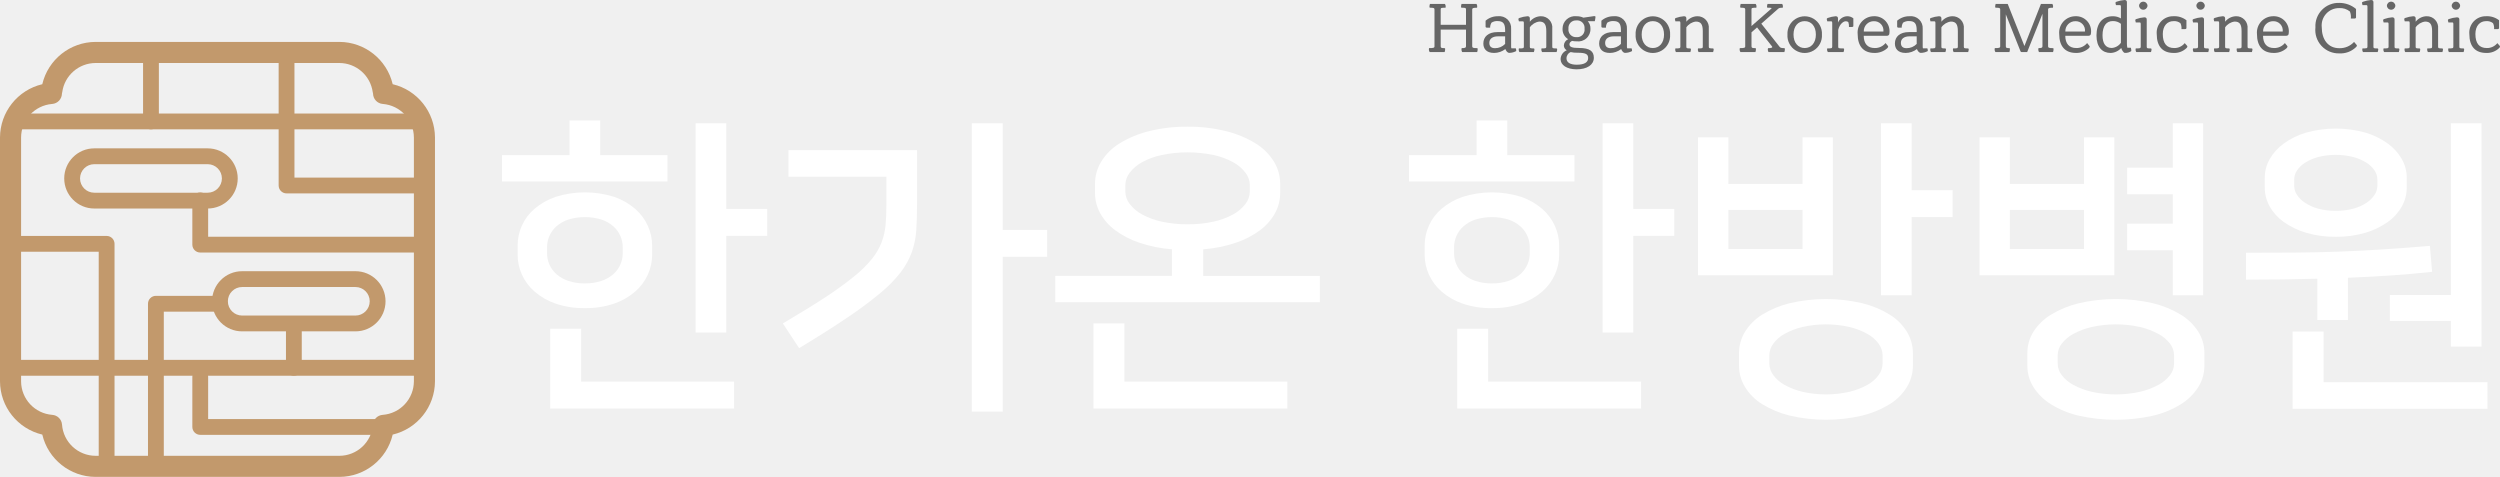
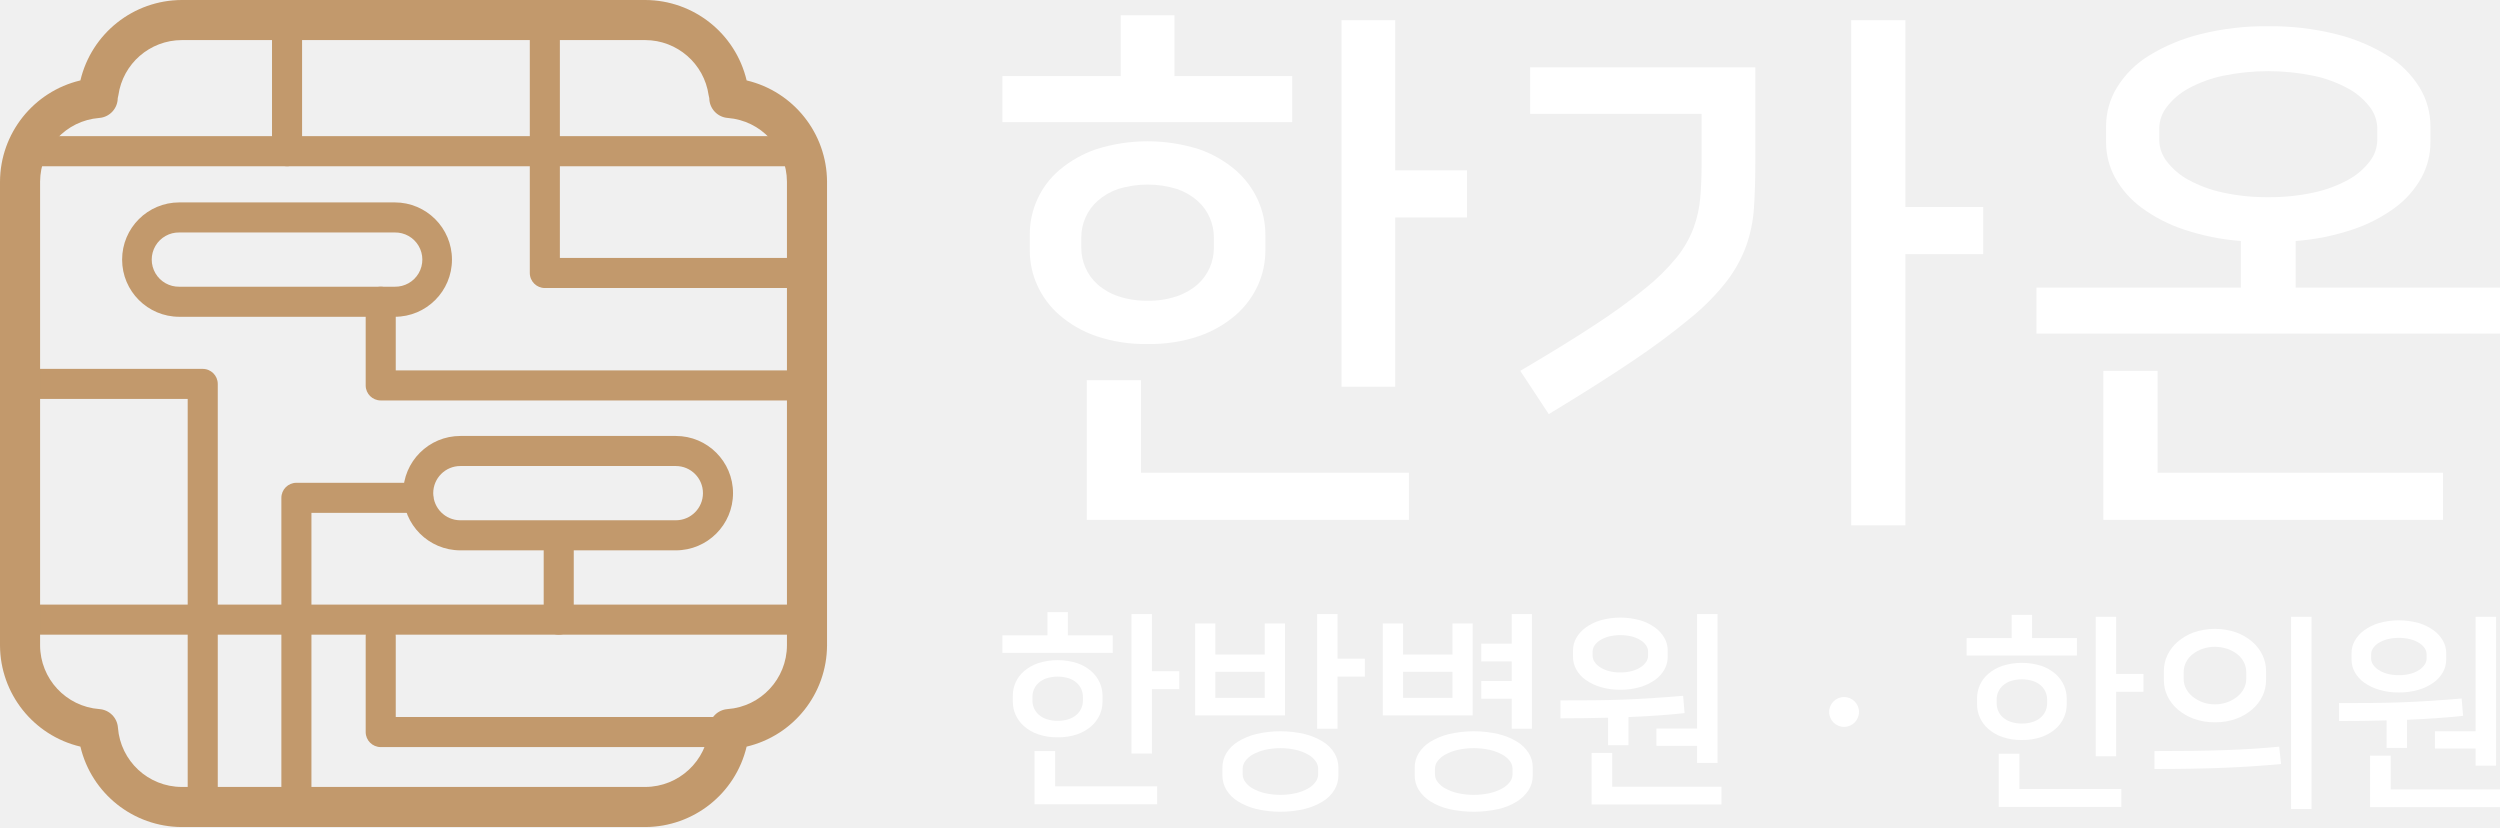
- <svg xmlns="http://www.w3.org/2000/svg" viewBox="0 0 259.156 49.436">
+ <svg xmlns="http://www.w3.org/2000/svg" viewBox="0 0 341.717 113.044">
  <defs>
-     <style>.cls-1{fill:#fff;}.cls-2{fill:#666;}.cls-3{fill:#c2996c;}</style>
+     <style>.cls-1{fill:#fff;}.cls-2{fill:#c2996c;}</style>
  </defs>
  <g id="Layer_2" data-name="Layer 2">
    <g id="레이어_1" data-name="레이어 1">
-       <path class="cls-1" d="M69.19,18.808H52.039V16.084h7.003V12.485h3.178v3.599h6.971ZM60.63,31.939a8.939,8.939,0,0,1-3.048-.471,6.6,6.6,0,0,1-2.172-1.248,5.136,5.136,0,0,1-1.313-1.767,4.958,4.958,0,0,1-.437-2.027v-.973a4.984,4.984,0,0,1,1.751-3.81,6.805,6.805,0,0,1,2.172-1.232,10.103,10.103,0,0,1,6.096,0,6.626,6.626,0,0,1,2.172,1.248,5.133,5.133,0,0,1,1.313,1.767,4.96,4.96,0,0,1,.438,2.026v.973a4.958,4.958,0,0,1-.438,2.027,5.135,5.135,0,0,1-1.313,1.767,6.61,6.61,0,0,1-2.172,1.248A8.942,8.942,0,0,1,60.63,31.939Zm0-2.562a5.202,5.202,0,0,0,1.719-.26,3.571,3.571,0,0,0,1.232-.697,2.847,2.847,0,0,0,.73-1.005,2.896,2.896,0,0,0,.243-1.151v-.648a2.895,2.895,0,0,0-.243-1.15,2.855,2.855,0,0,0-.73-1.005,3.588,3.588,0,0,0-1.216-.697,5.921,5.921,0,0,0-3.469,0,3.587,3.587,0,0,0-1.216.697,2.854,2.854,0,0,0-.729,1.005,2.895,2.895,0,0,0-.243,1.15v.648a2.896,2.896,0,0,0,.243,1.151,2.846,2.846,0,0,0,.729,1.005,3.56,3.56,0,0,0,1.231.697A5.199,5.199,0,0,0,60.63,29.378Zm-.39,10.181H76.096v2.788H57.032V34.079h3.209Zm19.292-15.109H75.286V34.468H72.108V12.777h3.178v8.884h4.247Z" />
-       <path class="cls-1" d="M81.153,33.527q2.594-1.523,4.394-2.707a35.502,35.502,0,0,0,2.982-2.156,12.473,12.473,0,0,0,1.864-1.832,6.375,6.375,0,0,0,1.006-1.734,6.931,6.931,0,0,0,.405-1.799q.081-.924.081-2.092V18.321H81.737V15.565H95.062v5.674q0,1.493-.081,2.659a8.365,8.365,0,0,1-.453,2.221,7.906,7.906,0,0,1-1.135,2.075,13.59,13.59,0,0,1-2.124,2.172,40.837,40.837,0,0,1-3.421,2.546q-2.059,1.395-5.009,3.177Zm27.398-6.905h-4.604V42.671h-3.209V12.777h3.209V23.833h4.604Z" />
-       <path class="cls-1" d="M123.108,13.134a15.782,15.782,0,0,1,4.021.471,10.734,10.734,0,0,1,3.032,1.264,5.76,5.76,0,0,1,1.897,1.881,4.4,4.4,0,0,1,.648,2.286v.973a4.335,4.335,0,0,1-.535,2.091,5.544,5.544,0,0,1-1.557,1.768,8.996,8.996,0,0,1-2.513,1.297,13.911,13.911,0,0,1-3.372.681v2.756h12.094v2.724H109.393V28.6h12.094V25.844a13.91,13.91,0,0,1-3.372-.681,9.01,9.01,0,0,1-2.513-1.297,5.553,5.553,0,0,1-1.556-1.768,4.334,4.334,0,0,1-.535-2.091v-.973a4.39,4.39,0,0,1,.649-2.286,5.742,5.742,0,0,1,1.896-1.881,10.717,10.717,0,0,1,3.031-1.264A15.793,15.793,0,0,1,123.108,13.134Zm-6.549,26.425h16.892v2.788H113.349V33.527h3.21ZM123.108,23.25a12.063,12.063,0,0,0,2.691-.275,7.482,7.482,0,0,0,2.026-.746,4.048,4.048,0,0,0,1.281-1.086,2.113,2.113,0,0,0,.453-1.265V19.164a2.112,2.112,0,0,0-.453-1.264,4.05,4.05,0,0,0-1.281-1.087,7.516,7.516,0,0,0-2.026-.745,13.284,13.284,0,0,0-5.382,0,7.516,7.516,0,0,0-2.026.745,4.038,4.038,0,0,0-1.281,1.087,2.107,2.107,0,0,0-.454,1.264v.714a2.108,2.108,0,0,0,.454,1.265,4.035,4.035,0,0,0,1.281,1.086,7.482,7.482,0,0,0,2.026.746A12.047,12.047,0,0,0,123.108,23.25Z" />
-       <path class="cls-1" d="M163.214,18.808H146.063V16.084h7.003V12.485h3.178v3.599h6.971Zm-8.559,13.132a8.939,8.939,0,0,1-3.048-.471,6.6,6.6,0,0,1-2.172-1.248,5.135,5.135,0,0,1-1.313-1.767,4.958,4.958,0,0,1-.438-2.027v-.973a4.983,4.983,0,0,1,1.751-3.81,6.805,6.805,0,0,1,2.172-1.232,10.103,10.103,0,0,1,6.096,0,6.626,6.626,0,0,1,2.172,1.248,5.133,5.133,0,0,1,1.313,1.767,4.96,4.96,0,0,1,.438,2.026v.973a4.958,4.958,0,0,1-.438,2.027,5.135,5.135,0,0,1-1.313,1.767,6.61,6.61,0,0,1-2.172,1.248A8.942,8.942,0,0,1,154.655,31.939Zm0-2.562a5.202,5.202,0,0,0,1.719-.26,3.57,3.57,0,0,0,1.232-.697,2.846,2.846,0,0,0,.73-1.005,2.896,2.896,0,0,0,.243-1.151v-.648a2.895,2.895,0,0,0-.243-1.15,2.854,2.854,0,0,0-.73-1.005,3.587,3.587,0,0,0-1.216-.697,5.921,5.921,0,0,0-3.469,0,3.587,3.587,0,0,0-1.216.697,2.854,2.854,0,0,0-.73,1.005,2.895,2.895,0,0,0-.243,1.15v.648a2.897,2.897,0,0,0,.243,1.151,2.846,2.846,0,0,0,.73,1.005,3.561,3.561,0,0,0,1.231.697A5.199,5.199,0,0,0,154.655,29.378Zm-.39,10.181h15.855v2.788H151.056V34.079h3.209Zm19.292-15.109h-4.247V34.468h-3.178V12.777h3.178v8.884h4.247Z" />
-       <path class="cls-1" d="M176.021,28.535V14.236h3.146v4.831h7.685v-4.831h3.144V28.535Zm3.146-2.724h7.685V21.759h-7.685Zm1.103,10.797a4.248,4.248,0,0,1,.616-2.205,5.397,5.397,0,0,1,1.783-1.783,9.901,9.901,0,0,1,2.837-1.184,16.525,16.525,0,0,1,7.555,0,9.938,9.938,0,0,1,2.837,1.184,5.416,5.416,0,0,1,1.783,1.783,4.256,4.256,0,0,1,.615,2.205v1.297a4.253,4.253,0,0,1-.615,2.204,5.416,5.416,0,0,1-1.783,1.783,9.938,9.938,0,0,1-2.837,1.184,16.525,16.525,0,0,1-7.555,0,9.901,9.901,0,0,1-2.837-1.184,5.397,5.397,0,0,1-1.783-1.783,4.244,4.244,0,0,1-.616-2.204Zm14.882.194a2.038,2.038,0,0,0-.405-1.167,3.523,3.523,0,0,0-1.167-1.022,7.359,7.359,0,0,0-1.849-.714,11.015,11.015,0,0,0-4.896,0,7.321,7.321,0,0,0-1.848.714,3.517,3.517,0,0,0-1.168,1.022,2.031,2.031,0,0,0-.405,1.167v.907a2.036,2.036,0,0,0,.405,1.168,3.514,3.514,0,0,0,1.168,1.02,7.288,7.288,0,0,0,1.848.714,11.015,11.015,0,0,0,4.896,0,7.325,7.325,0,0,0,1.849-.714,3.519,3.519,0,0,0,1.167-1.02,2.043,2.043,0,0,0,.405-1.168Zm7.263-14.299h-4.247v8.105H194.989V12.777h3.178v6.939h4.247Z" />
-       <path class="cls-1" d="M205.201,28.535V14.236h3.145v4.831h7.685v-4.831h3.144V28.535Zm3.145-2.724h7.685V21.759h-7.685Zm1.815,10.797a4.143,4.143,0,0,1,.633-2.222,5.571,5.571,0,0,1,1.815-1.767,10.129,10.129,0,0,1,2.886-1.184,17.087,17.087,0,0,1,7.684,0,10.129,10.129,0,0,1,2.886,1.184,5.571,5.571,0,0,1,1.815,1.767,4.143,4.143,0,0,1,.633,2.222v1.297a4.139,4.139,0,0,1-.633,2.221,5.722,5.722,0,0,1-1.815,1.783,9.545,9.545,0,0,1-2.886,1.184,17.744,17.744,0,0,1-7.684,0,9.545,9.545,0,0,1-2.886-1.184,5.722,5.722,0,0,1-1.815-1.783,4.139,4.139,0,0,1-.633-2.221Zm15.206.194a1.963,1.963,0,0,0-.421-1.184,3.761,3.761,0,0,0-1.2-1.005,7.575,7.575,0,0,0-1.897-.714,11.6,11.6,0,0,0-5.025,0,7.575,7.575,0,0,0-1.897.714,3.772,3.772,0,0,0-1.2,1.005,1.957,1.957,0,0,0-.421,1.184v.907a1.954,1.954,0,0,0,.421,1.184,3.759,3.759,0,0,0,1.2,1.005,7.54,7.54,0,0,0,1.897.714,11.6,11.6,0,0,0,5.025,0,7.54,7.54,0,0,0,1.897-.714,3.748,3.748,0,0,0,1.2-1.005,1.961,1.961,0,0,0,.421-1.184Zm-.129-6.193V25.94h-4.734V23.184h4.734V20.138h-4.734V17.381h4.734V12.777h3.144v17.832Z" />
-       <path class="cls-1" d="M240.218,33.171V28.892q-3.404.097-7.393.097v-2.788q2.691,0,5.009-.017,2.319-.015,4.556-.097,2.237-.081,4.539-.228,2.303-.145,4.961-.372l.227,2.69q-2.074.227-4.215.373-2.14.147-4.507.243v4.377Zm1.912-8.624a10.401,10.401,0,0,1-3.08-.422,7.814,7.814,0,0,1-2.317-1.118,4.894,4.894,0,0,1-1.459-1.621,3.975,3.975,0,0,1-.503-1.93V18.419a3.886,3.886,0,0,1,.503-1.913,5.122,5.122,0,0,1,1.459-1.621,7.6,7.6,0,0,1,2.317-1.135,11.457,11.457,0,0,1,6.161,0,7.611,7.611,0,0,1,2.317,1.135,5.146,5.146,0,0,1,1.459,1.621,3.896,3.896,0,0,1,.503,1.913V19.456a3.986,3.986,0,0,1-.503,1.93,4.916,4.916,0,0,1-1.459,1.621,7.826,7.826,0,0,1-2.317,1.118A10.407,10.407,0,0,1,242.13,24.547ZM240.867,39.623H257.856v2.756H237.657V34.371h3.21Zm1.264-17.768a6.685,6.685,0,0,0,1.832-.227,4.706,4.706,0,0,0,1.346-.6,2.94,2.94,0,0,0,.843-.827,1.71,1.71,0,0,0,.292-.94v-.648a1.71,1.71,0,0,0-.292-.94,2.777,2.777,0,0,0-.843-.81,5.011,5.011,0,0,0-1.346-.583,7.483,7.483,0,0,0-3.663,0,4.997,4.997,0,0,0-1.346.583,2.765,2.765,0,0,0-.843.81,1.71,1.71,0,0,0-.292.94v.648a1.71,1.71,0,0,0,.292.94,2.927,2.927,0,0,0,.843.827,4.694,4.694,0,0,0,1.346.6A6.683,6.683,0,0,0,242.13,21.855ZM254.062,35.927V33.269h-6.322V30.577H254.062V12.777h3.178V35.927Z" />
-       <path class="cls-2" d="M148.141,4.987c.449,0,.561-.029.561-.18V.973c0-.143-.089-.172-.426-.172-.067,0-.097-.022-.097-.067a1.033,1.033,0,0,1,.052-.329h1.548a.458.458,0,0,1,.067.396c-.427,0-.501.015-.501.164V2.572h2.624V.965c0-.142-.074-.164-.419-.164-.066,0-.097-.022-.097-.067a1.034,1.034,0,0,1,.053-.329h1.547a.485.485,0,0,1,.061.396c-.382,0-.501.037-.501.172v3.835c0,.143.104.18.471.18.067,0,.098.022.098.067a1.095,1.095,0,0,1-.053.344h-1.556a.522.522,0,0,1-.052-.411c.344,0,.448-.037.448-.187V3.066h-2.624V4.801c0,.172.105.187.366.187.067,0,.098.022.098.067a1.095,1.095,0,0,1-.053.344h-1.548A.486.486,0,0,1,148.141,4.987Z" />
-       <path class="cls-2" d="M153.767,4.509c0-.71.523-1.182,1.45-1.182h.808V3.133c0-.702-.217-.949-.785-.949a1.044,1.044,0,0,0-.628.165.985.985,0,0,0-.142.522h-.277c-.119,0-.194-.029-.194-.104V2.146a1.917,1.917,0,0,1,1.301-.464,1.222,1.222,0,0,1,1.347,1.301V4.83a.475.475,0,0,0,.029.18h.456a.672.672,0,0,1,.045.284,1.554,1.554,0,0,1-.718.188c-.202,0-.344-.225-.411-.397a1.91,1.91,0,0,1-1.166.403C154.051,5.488,153.767,5.018,153.767,4.509Zm2.258.045V3.768H155.27c-.516,0-.883.232-.883.673,0,.389.217.554.591.554A1.434,1.434,0,0,0,156.025,4.554Z" />
-       <path class="cls-2" d="M157.45,5.018c.419,0,.517,0,.517-.172V2.4c0-.142-.03-.187-.105-.187h-.411a1.201,1.201,0,0,1-.052-.232c0-.06.029-.09.104-.119a3.182,3.182,0,0,1,.837-.18c.194,0,.247.104.247.231v.337a1.489,1.489,0,0,1,1.129-.568,1.169,1.169,0,0,1,1.196,1.301V4.838c0,.165.067.18.404.18.06,0,.104.029.104.067a.883.883,0,0,1-.06.314h-1.502a.464.464,0,0,1-.06-.381c.411,0,.494,0,.494-.172V3.23c0-.703-.194-.994-.726-.994a1.418,1.418,0,0,0-.98.598v2.004c0,.165.053.18.374.18.06,0,.104.029.104.067a.903.903,0,0,1-.059.314h-1.496A.468.468,0,0,1,157.45,5.018Z" />
-       <path class="cls-2" d="M161.775,6.124a1.03,1.03,0,0,1,.636-.912.591.591,0,0,1-.299-.486.757.757,0,0,1,.448-.665,1.202,1.202,0,0,1-.583-1.1,1.293,1.293,0,0,1,1.45-1.278,1.591,1.591,0,0,1,.711.149l1.121-.164c.059-.008.135.029.135.074a2.589,2.589,0,0,1-.075.456h-.725a1.104,1.104,0,0,1,.276.778,1.266,1.266,0,0,1-1.443,1.308,1.851,1.851,0,0,1-.463-.044c-.149.082-.27.179-.27.351,0,.277.262.382.994.382,1.137,0,1.533.358,1.533,1.017,0,.718-.681,1.204-1.81,1.196C162.403,7.178,161.775,6.744,161.775,6.124Zm2.856-.104c0-.382-.202-.554-1.099-.554a2.741,2.741,0,0,1-.711-.067.7.7,0,0,0-.434.666c.008.396.359.643,1.069.643C164.25,6.707,164.631,6.453,164.631,6.019Zm-.374-3.051a.766.766,0,0,0-.837-.853.775.775,0,0,0-.83.853.781.781,0,0,0,.83.882A.772.772,0,0,0,164.257,2.969Z" />
-       <path class="cls-2" d="M165.772,4.509c0-.71.523-1.182,1.45-1.182h.808V3.133c0-.702-.217-.949-.785-.949a1.044,1.044,0,0,0-.628.165.985.985,0,0,0-.142.522h-.277c-.119,0-.194-.029-.194-.104V2.146a1.917,1.917,0,0,1,1.301-.464,1.222,1.222,0,0,1,1.347,1.301V4.83a.475.475,0,0,0,.029.18h.456a.673.673,0,0,1,.045.284,1.554,1.554,0,0,1-.718.188c-.202,0-.344-.225-.411-.397a1.909,1.909,0,0,1-1.166.403C166.056,5.488,165.772,5.018,165.772,4.509Zm2.258.045V3.768h-.755c-.516,0-.883.232-.883.673,0,.389.217.554.591.554A1.435,1.435,0,0,0,168.03,4.554Z" />
-       <path class="cls-2" d="M169.552,3.582a1.79,1.79,0,1,1,3.574,0,1.791,1.791,0,1,1-3.574,0Zm2.945,0c0-.875-.479-1.391-1.158-1.391-.681,0-1.159.516-1.159,1.391,0,.859.479,1.398,1.159,1.398C172.019,4.98,172.498,4.441,172.498,3.582Z" />
-       <path class="cls-2" d="M173.675,5.018c.419,0,.516,0,.516-.172V2.4c0-.142-.029-.187-.104-.187h-.411a1.202,1.202,0,0,1-.052-.232c0-.06.029-.09.104-.119a3.182,3.182,0,0,1,.837-.18c.194,0,.247.104.247.231v.337a1.489,1.489,0,0,1,1.129-.568,1.169,1.169,0,0,1,1.196,1.301V4.838c0,.165.067.18.403.18.061,0,.105.029.105.067a.881.881,0,0,1-.061.314h-1.502a.464.464,0,0,1-.061-.381c.411,0,.494,0,.494-.172V3.23c0-.703-.194-.994-.726-.994a1.418,1.418,0,0,0-.98.598v2.004c0,.165.053.18.374.18.06,0,.104.029.104.067a.903.903,0,0,1-.059.314h-1.496A.468.468,0,0,1,173.675,5.018Z" />
-       <path class="cls-2" d="M185.027,5.055a1.096,1.096,0,0,1-.053.344h-1.645a.504.504,0,0,1-.053-.403c.359,0,.509-.067.412-.188l-1.548-1.966-.576.508V4.801c0,.172.104.187.366.187.067,0,.098.022.098.067a1.099,1.099,0,0,1-.053.344h-1.555a.485.485,0,0,1-.067-.411c.448,0,.56-.029.56-.18V.973c0-.143-.09-.172-.426-.172-.067,0-.098-.022-.098-.067a1.034,1.034,0,0,1,.053-.329h1.555a.455.455,0,0,1,.067.396c-.426,0-.501.015-.501.164V2.699L183.599.913c.104-.09.067-.112-.329-.112-.067,0-.098-.022-.098-.067a1.031,1.031,0,0,1,.053-.329h1.518a.481.481,0,0,1,.059.396c-.328,0-.389.029-.501.134l-1.72,1.519,1.862,2.354c.09.112.127.18.486.18C184.997,4.987,185.027,5.01,185.027,5.055Z" />
-       <path class="cls-2" d="M185.292,3.582a1.79,1.79,0,1,1,3.574,0,1.791,1.791,0,1,1-3.574,0Zm2.945,0c0-.875-.478-1.391-1.158-1.391-.681,0-1.159.516-1.159,1.391,0,.859.478,1.398,1.159,1.398C187.759,4.98,188.238,4.441,188.238,3.582Z" />
-       <path class="cls-2" d="M189.416,5.018c.419,0,.516,0,.516-.18V2.4c0-.142-.029-.187-.104-.187h-.411a1.208,1.208,0,0,1-.052-.232c0-.06.029-.09.104-.119a3.159,3.159,0,0,1,.814-.18c.194,0,.247.104.247.231v.427a1.073,1.073,0,0,1,.949-.658,1.009,1.009,0,0,1,.644.217v.793c0,.074-.053.104-.165.104h-.291a1.267,1.267,0,0,0-.067-.509.393.393,0,0,0-.284-.082c-.18,0-.605.232-.763.897V4.838c0,.172.053.18.509.18.052,0,.104.022.104.067a.903.903,0,0,1-.059.314h-1.623A.426.426,0,0,1,189.416,5.018Z" />
-       <path class="cls-2" d="M192.569,3.529a1.691,1.691,0,0,1,1.675-1.847,1.556,1.556,0,0,1,1.615,1.772.236.236,0,0,1-.255.254h-2.407c.008.822.397,1.272,1.151,1.272a1.4,1.4,0,0,0,1.114-.517l.231.284c.067.075.045.143-.059.255a1.906,1.906,0,0,1-1.331.485C193.167,5.488,192.569,4.778,192.569,3.529Zm2.669-.262a.956.956,0,0,0-.994-1.069,1.026,1.026,0,0,0-1.039,1.069Z" />
-       <path class="cls-2" d="M196.431,4.509c0-.71.523-1.182,1.45-1.182h.808V3.133c0-.702-.217-.949-.785-.949a1.044,1.044,0,0,0-.628.165.984.984,0,0,0-.142.522h-.277c-.119,0-.194-.029-.194-.104V2.146a1.917,1.917,0,0,1,1.301-.464,1.222,1.222,0,0,1,1.347,1.301V4.83a.477.477,0,0,0,.029.18h.456a.672.672,0,0,1,.045.284,1.554,1.554,0,0,1-.718.188c-.202,0-.344-.225-.411-.397a1.91,1.91,0,0,1-1.166.403C196.715,5.488,196.431,5.018,196.431,4.509Zm2.258.045V3.768h-.755c-.516,0-.883.232-.883.673,0,.389.217.554.591.554A1.435,1.435,0,0,0,198.689,4.554Z" />
-       <path class="cls-2" d="M200.114,5.018c.419,0,.517,0,.517-.172V2.4c0-.142-.03-.187-.105-.187h-.411a1.202,1.202,0,0,1-.052-.232c0-.06.029-.09.104-.119a3.181,3.181,0,0,1,.837-.18c.194,0,.247.104.247.231v.337a1.489,1.489,0,0,1,1.129-.568,1.169,1.169,0,0,1,1.196,1.301V4.838c0,.165.067.18.404.18.059,0,.104.029.104.067a.881.881,0,0,1-.061.314H202.522a.464.464,0,0,1-.061-.381c.411,0,.494,0,.494-.172V3.23c0-.703-.194-.994-.726-.994a1.418,1.418,0,0,0-.98.598v2.004c0,.165.053.18.374.18.06,0,.104.029.104.067a.903.903,0,0,1-.06.314h-1.496A.468.468,0,0,1,200.114,5.018Z" />
-       <path class="cls-2" d="M206.785,4.987c.449,0,.56-.029.56-.18V.973c0-.143-.089-.172-.426-.172-.067,0-.097-.022-.097-.067a1.061,1.061,0,0,1,.052-.329h1.249l1.734,4.366,1.712-4.366h1.182a.489.489,0,0,1,.059.396c-.381,0-.501.037-.501.172v3.835c0,.143.104.18.472.18.066,0,.097.022.097.067a1.096,1.096,0,0,1-.053.344h-1.457a.519.519,0,0,1-.053-.411c.307,0,.411-.037.411-.187V1.429l-1.585,3.97h-.561a.124.124,0,0,1-.127-.074l-1.525-3.836V4.801c0,.172.105.187.329.187.066,0,.097.022.097.067a1.095,1.095,0,0,1-.053.344H206.852A.485.485,0,0,1,206.785,4.987Z" />
-       <path class="cls-2" d="M213.463,3.529a1.691,1.691,0,0,1,1.675-1.847,1.556,1.556,0,0,1,1.615,1.772.236.236,0,0,1-.255.254h-2.407c.008.822.397,1.272,1.151,1.272a1.4,1.4,0,0,0,1.114-.517l.232.284c.067.075.045.143-.06.255a1.906,1.906,0,0,1-1.331.485C214.061,5.488,213.463,4.778,213.463,3.529Zm2.669-.262a.956.956,0,0,0-.994-1.069,1.026,1.026,0,0,0-1.039,1.069Z" />
-       <path class="cls-2" d="M217.326,3.679c0-1.293.643-1.996,1.705-1.996a1.599,1.599,0,0,1,.829.225V.718c0-.142-.029-.186-.104-.186h-.411a1.217,1.217,0,0,1-.052-.231c0-.061.029-.09.104-.12A3.176,3.176,0,0,1,220.234,0c.194,0,.247.105.247.232V4.554a1.769,1.769,0,0,0,.045.397h.366a1.049,1.049,0,0,1,.045.344,1.07,1.07,0,0,1-.666.188c-.127,0-.314-.27-.381-.509a1.538,1.538,0,0,1-1.106.516C217.939,5.488,217.326,4.897,217.326,3.679Zm2.534.756V2.468a1.275,1.275,0,0,0-.845-.284c-.65,0-1.062.486-1.062,1.48,0,.882.352,1.309.957,1.309A1.27,1.27,0,0,0,219.86,4.434Z" />
-       <path class="cls-2" d="M221.397,5.018c.419,0,.517,0,.517-.172V2.513c0-.143-.03-.187-.105-.187h-.411a1.168,1.168,0,0,1-.052-.239c0-.053.029-.083.105-.112a3.181,3.181,0,0,1,.837-.18c.194,0,.247.104.247.231V4.838c0,.172.06.18.396.18.06,0,.105.029.105.067a.938.938,0,0,1-.06.314h-1.519A.436.436,0,0,1,221.397,5.018Zm.344-4.427a.438.438,0,0,1,.875,0,.438.438,0,0,1-.875,0Z" />
-       <path class="cls-2" d="M223.572,3.529a1.697,1.697,0,0,1,1.742-1.847,2.005,2.005,0,0,1,1.338.419V2.916c-.022.075-.067.105-.172.105h-.344a1.137,1.137,0,0,0-.112-.621,1.019,1.019,0,0,0-.718-.209c-.62,0-1.106.463-1.106,1.338,0,.973.403,1.451,1.182,1.451a1.359,1.359,0,0,0,1.092-.509l.239.27c.066.082.044.149-.067.254a1.801,1.801,0,0,1-1.316.493C224.207,5.488,223.572,4.838,223.572,3.529Z" />
-       <path class="cls-2" d="M227.336,5.018c.419,0,.517,0,.517-.172V2.513c0-.143-.03-.187-.105-.187h-.411a1.174,1.174,0,0,1-.052-.239c0-.053.029-.083.104-.112a3.181,3.181,0,0,1,.837-.18c.194,0,.247.104.247.231V4.838c0,.172.06.18.397.18.06,0,.104.029.104.067a.935.935,0,0,1-.06.314H227.396A.436.436,0,0,1,227.336,5.018Zm.344-4.427a.438.438,0,0,1,.875,0,.438.438,0,0,1-.875,0Z" />
-       <path class="cls-2" d="M229.525,5.018c.419,0,.516,0,.516-.172V2.4c0-.142-.029-.187-.104-.187h-.411a1.202,1.202,0,0,1-.052-.232c0-.06.029-.09.104-.119a3.182,3.182,0,0,1,.837-.18c.194,0,.247.104.247.231v.337a1.489,1.489,0,0,1,1.129-.568,1.169,1.169,0,0,1,1.196,1.301V4.838c0,.165.067.18.403.18.061,0,.105.029.105.067a.883.883,0,0,1-.06.314h-1.502a.464.464,0,0,1-.06-.381c.411,0,.494,0,.494-.172V3.23c0-.703-.194-.994-.726-.994a1.418,1.418,0,0,0-.98.598v2.004c0,.165.053.18.374.18.06,0,.104.029.104.067a.902.902,0,0,1-.059.314h-1.496A.468.468,0,0,1,229.525,5.018Z" />
-       <path class="cls-2" d="M233.963,3.529a1.691,1.691,0,0,1,1.675-1.847,1.556,1.556,0,0,1,1.615,1.772.236.236,0,0,1-.255.254h-2.407c.008.822.397,1.272,1.151,1.272a1.4,1.4,0,0,0,1.114-.517l.232.284c.067.075.045.143-.06.255a1.906,1.906,0,0,1-1.331.485C234.561,5.488,233.963,4.778,233.963,3.529Zm2.669-.262a.956.956,0,0,0-.994-1.069,1.026,1.026,0,0,0-1.039,1.069Z" />
-       <path class="cls-2" d="M240.022,2.842a2.399,2.399,0,0,1,2.475-2.542,2.682,2.682,0,0,1,1.734.628v.89c-.022.074-.067.104-.172.104h-.366a1.466,1.466,0,0,0-.098-.732,1.604,1.604,0,0,0-1.099-.351,1.794,1.794,0,0,0-1.817,1.989c0,1.256.65,2.168,1.817,2.168a1.992,1.992,0,0,0,1.532-.65l.255.299c.067.075.052.142-.067.254a2.307,2.307,0,0,1-1.72.636A2.425,2.425,0,0,1,240.022,2.842Z" />
-       <path class="cls-2" d="M244.9,5.018c.419,0,.516,0,.516-.172V.718c0-.142-.029-.186-.104-.186h-.411a1.163,1.163,0,0,1-.053-.239c0-.053.03-.082.105-.112A3.178,3.178,0,0,1,245.789,0c.194,0,.247.105.247.232V4.838c0,.172.052.18.396.18.061,0,.105.029.105.067a.915.915,0,0,1-.061.314h-1.518A.435.435,0,0,1,244.9,5.018Z" />
-       <path class="cls-2" d="M247.088,5.018c.419,0,.517,0,.517-.172V2.513c0-.143-.03-.187-.105-.187h-.411a1.168,1.168,0,0,1-.052-.239c0-.053.029-.083.104-.112a3.182,3.182,0,0,1,.837-.18c.194,0,.247.104.247.231V4.838c0,.172.06.18.397.18.059,0,.104.029.104.067a.938.938,0,0,1-.06.314h-1.519A.436.436,0,0,1,247.088,5.018Zm.344-4.427a.438.438,0,0,1,.875,0,.438.438,0,0,1-.875,0Z" />
-       <path class="cls-2" d="M249.277,5.018c.419,0,.516,0,.516-.172V2.4c0-.142-.029-.187-.104-.187h-.411a1.208,1.208,0,0,1-.052-.232c0-.06.029-.09.104-.119a3.181,3.181,0,0,1,.837-.18c.194,0,.247.104.247.231v.337a1.489,1.489,0,0,1,1.129-.568,1.169,1.169,0,0,1,1.196,1.301V4.838c0,.165.067.18.403.18.06,0,.105.029.105.067a.881.881,0,0,1-.061.314h-1.502a.464.464,0,0,1-.061-.381c.411,0,.494,0,.494-.172V3.23c0-.703-.194-.994-.726-.994a1.418,1.418,0,0,0-.98.598v2.004c0,.165.053.18.374.18.06,0,.104.029.104.067a.903.903,0,0,1-.06.314h-1.496A.468.468,0,0,1,249.277,5.018Z" />
-       <path class="cls-2" d="M253.804,5.018c.419,0,.516,0,.516-.172V2.513c0-.143-.029-.187-.104-.187h-.411a1.169,1.169,0,0,1-.052-.239c0-.053.029-.083.104-.112a3.182,3.182,0,0,1,.837-.18c.194,0,.247.104.247.231V4.838c0,.172.06.18.397.18.06,0,.104.029.104.067a.938.938,0,0,1-.06.314h-1.518A.435.435,0,0,1,253.804,5.018Zm.344-4.427a.438.438,0,0,1,.875,0,.438.438,0,0,1-.875,0Z" />
-       <path class="cls-2" d="M255.978,3.529a1.697,1.697,0,0,1,1.742-1.847,2.005,2.005,0,0,1,1.338.419V2.916c-.022.075-.067.105-.172.105h-.344a1.137,1.137,0,0,0-.112-.621,1.019,1.019,0,0,0-.718-.209c-.62,0-1.106.463-1.106,1.338,0,.973.403,1.451,1.182,1.451a1.359,1.359,0,0,0,1.092-.509l.239.27c.067.082.044.149-.067.254a1.801,1.801,0,0,1-1.316.493C256.614,5.488,255.978,4.838,255.978,3.529Z" />
-       <path class="cls-3" d="M15.65,13.408a.82.82,0,0,1-.82-.82V5.437a.82.82,0,0,1,1.639,0v7.151A.82.82,0,0,1,15.65,13.408Z" />
-       <path class="cls-3" d="M43.232,13.408H1.837a.82.82,0,0,1,0-1.639H43.232a.82.82,0,0,1,0,1.639Z" />
-       <path class="cls-3" d="M30.463,38.947a.82.82,0,0,1-.82-.82V34.041a.82.82,0,1,1,1.639,0V38.127A.82.82,0,0,1,30.463,38.947Z" />
-       <path class="cls-3" d="M43.232,38.947H1.348a.82.82,0,1,1,0-1.639H43.232a.82.82,0,0,1,0,1.639Z" />
-       <path class="cls-3" d="M43.743,20.048H29.705a.82.82,0,0,1-.82-.82V5.437a.82.82,0,0,1,1.639,0V18.409H43.743a.82.82,0,1,1,0,1.639Z" />
-       <path class="cls-3" d="M21.524,21.616H9.776a3.118,3.118,0,1,1,0-6.237H21.524a3.118,3.118,0,1,1,0,6.237ZM9.776,17.019a1.479,1.479,0,1,0,0,2.958H21.524a1.479,1.479,0,1,0,0-2.958Z" />
-       <path class="cls-3" d="M36.847,34.35H25.1a3.118,3.118,0,1,1,0-6.237H36.847a3.118,3.118,0,0,1,0,6.237ZM25.1,29.753a1.479,1.479,0,1,0,0,2.958H36.847a1.479,1.479,0,0,0,0-2.958Z" />
-       <path class="cls-3" d="M43.743,26.178H20.758a.82.82,0,0,1-.82-.82V20.797a.82.82,0,1,1,1.639,0v3.742H43.743a.82.82,0,0,1,0,1.639Z" />
-       <path class="cls-3" d="M39.692,45.076H20.758a.82.82,0,0,1-.82-.82V39.042a.82.82,0,0,1,1.639,0v4.396h18.115a.82.82,0,1,1,0,1.639Z" />
-       <path class="cls-3" d="M11.053,48.652a.82.82,0,0,1-.82-.82V26.096H1.859a.82.82,0,1,1,0-1.639H11.053a.82.82,0,0,1,.82.82V47.832A.82.82,0,0,1,11.053,48.652Z" />
-       <path class="cls-3" d="M16.161,49.162a.82.82,0,0,1-.82-.82V31.487a.82.82,0,0,1,.82-.82h6.64a.82.82,0,0,1,0,1.639H16.98v16.036A.82.82,0,0,1,16.161,49.162Z" />
-       <path class="cls-3" d="M35.185,49.436H9.906A5.697,5.697,0,0,1,4.384,45.051,5.696,5.696,0,0,1,0,39.53V14.251A5.702,5.702,0,0,1,4.383,8.729,5.699,5.699,0,0,1,9.906,4.344H35.185a5.699,5.699,0,0,1,5.522,4.384,5.701,5.701,0,0,1,4.384,5.522V39.53a5.698,5.698,0,0,1-4.384,5.522A5.698,5.698,0,0,1,35.185,49.436ZM6.42,9.698a1.093,1.093,0,0,1-1.011,1.078,3.5,3.5,0,0,0-3.223,3.475V39.53A3.497,3.497,0,0,0,5.419,43.005a1.093,1.093,0,0,1,1.011,1.011,3.498,3.498,0,0,0,3.476,3.234H35.185a3.498,3.498,0,0,0,3.475-3.234,1.093,1.093,0,0,1,1.011-1.011,3.498,3.498,0,0,0,3.234-3.475V14.251a3.501,3.501,0,0,0-3.224-3.475,1.093,1.093,0,0,1-1.011-1.082,1.065,1.065,0,0,1-.034-.154,3.5,3.5,0,0,0-3.452-3.009H9.906a3.5,3.5,0,0,0-3.452,3.009A1.17,1.17,0,0,1,6.42,9.698Z" />
+       <path class="cls-1" d="M176.63,16.691H137.016v-6.291h16.175V2.088H160.53v8.312H176.63Zm-19.77,30.331a20.646,20.646,0,0,1-7.04-1.087,15.245,15.245,0,0,1-5.016-2.883,11.862,11.862,0,0,1-3.034-4.08A11.451,11.451,0,0,1,140.76,34.289V32.043a11.511,11.511,0,0,1,4.044-8.799,15.718,15.718,0,0,1,5.016-2.844,23.335,23.335,0,0,1,14.079,0,15.304,15.304,0,0,1,5.016,2.883,11.856,11.856,0,0,1,3.034,4.08,11.456,11.456,0,0,1,1.01,4.68v2.246a11.451,11.451,0,0,1-1.01,4.683,11.86,11.86,0,0,1-3.034,4.08,15.267,15.267,0,0,1-5.016,2.883A20.653,20.653,0,0,1,156.86,47.022Zm0-5.916a12.016,12.016,0,0,0,3.97-.6,8.248,8.248,0,0,0,2.844-1.61,6.577,6.577,0,0,0,1.685-2.321,6.69,6.69,0,0,0,.561-2.659V32.417a6.686,6.686,0,0,0-.561-2.657,6.595,6.595,0,0,0-1.685-2.321,8.287,8.287,0,0,0-2.808-1.611,13.676,13.676,0,0,0-8.012,0,8.286,8.286,0,0,0-2.808,1.611,6.592,6.592,0,0,0-1.685,2.321,6.686,6.686,0,0,0-.562,2.657v1.498a6.69,6.69,0,0,0,.562,2.659,6.573,6.573,0,0,0,1.685,2.321,8.224,8.224,0,0,0,2.844,1.61A12.008,12.008,0,0,0,156.86,41.106Zm-.9,23.515H192.582v6.439h-44.034V51.964h7.412Zm44.559-34.898h-9.81V52.862h-7.34V2.763h7.34V23.282h9.81Z" />
+       <path class="cls-1" d="M207.801,50.69q5.992-3.519,10.148-6.252a81.997,81.997,0,0,0,6.888-4.98,28.809,28.809,0,0,0,4.306-4.231,14.725,14.725,0,0,0,2.323-4.006,16.008,16.008,0,0,0,.936-4.155q.186-2.135.187-4.831V15.568H209.15V9.203h30.777V22.307q0,3.448-.187,6.142a19.321,19.321,0,0,1-1.047,5.129,18.26,18.26,0,0,1-2.621,4.793,31.389,31.389,0,0,1-4.906,5.016,94.324,94.324,0,0,1-7.901,5.88q-4.757,3.221-11.569,7.337ZM271.081,34.74h-10.635V71.809H253.034V2.763h7.412V28.298h10.635Z" />
+       <path class="cls-1" d="M310.04,3.586a36.452,36.452,0,0,1,9.286,1.087A24.793,24.793,0,0,1,326.33,7.592a13.304,13.304,0,0,1,4.38,4.344A10.162,10.162,0,0,1,332.208,17.217v2.247a10.012,10.012,0,0,1-1.236,4.829,12.805,12.805,0,0,1-3.595,4.083,20.777,20.777,0,0,1-5.804,2.995,32.129,32.129,0,0,1-7.789,1.572V39.308h27.933v6.291h-63.355V39.308h27.933V32.943a32.128,32.128,0,0,1-7.789-1.572,20.81,20.81,0,0,1-5.804-2.995,12.825,12.825,0,0,1-3.593-4.083,10.01,10.01,0,0,1-1.236-4.829V17.217a10.14,10.14,0,0,1,1.498-5.28A13.261,13.261,0,0,1,293.752,7.592a24.753,24.753,0,0,1,7.001-2.919A36.477,36.477,0,0,1,310.04,3.586ZM294.914,64.62H333.929v6.439H287.5V50.69h7.414ZM310.04,26.952a27.862,27.862,0,0,0,6.216-.636,17.283,17.283,0,0,0,4.68-1.723A9.349,9.349,0,0,0,323.896,22.084a4.88,4.88,0,0,0,1.047-2.921V17.514a4.879,4.879,0,0,0-1.047-2.919,9.354,9.354,0,0,0-2.959-2.511,17.361,17.361,0,0,0-4.68-1.721,30.682,30.682,0,0,0-12.43,0,17.361,17.361,0,0,0-4.68,1.721,9.326,9.326,0,0,0-2.959,2.511,4.867,4.867,0,0,0-1.049,2.919v1.649a4.868,4.868,0,0,0,1.049,2.921,9.321,9.321,0,0,0,2.959,2.508,17.283,17.283,0,0,0,4.68,1.723A27.826,27.826,0,0,0,310.04,26.952Z" />
+       <path class="cls-1" d="M152.096,89.234H137.016V86.839h6.157v-3.164h2.794v3.164h6.129Zm-7.526,11.546a7.859,7.859,0,0,1-2.68-.414,5.803,5.803,0,0,1-1.909-1.097,4.515,4.515,0,0,1-1.155-1.553,4.359,4.359,0,0,1-.385-1.783V95.078a4.382,4.382,0,0,1,1.54-3.349,5.983,5.983,0,0,1,1.909-1.083,8.883,8.883,0,0,1,5.359,0,5.825,5.825,0,0,1,1.91,1.097,4.513,4.513,0,0,1,1.155,1.553,4.361,4.361,0,0,1,.385,1.782v.855a4.359,4.359,0,0,1-.385,1.783,4.515,4.515,0,0,1-1.155,1.553,5.812,5.812,0,0,1-1.91,1.097A7.862,7.862,0,0,1,144.57,100.78Zm0-2.252a4.574,4.574,0,0,0,1.511-.228,3.139,3.139,0,0,0,1.083-.613,2.502,2.502,0,0,0,.641-.884,2.546,2.546,0,0,0,.214-1.012v-.57a2.545,2.545,0,0,0-.214-1.011,2.509,2.509,0,0,0-.641-.884,3.154,3.154,0,0,0-1.069-.613,5.206,5.206,0,0,0-3.05,0,3.154,3.154,0,0,0-1.069.613,2.509,2.509,0,0,0-.641.884,2.545,2.545,0,0,0-.214,1.011v.57a2.547,2.547,0,0,0,.214,1.012,2.502,2.502,0,0,0,.641.884,3.131,3.131,0,0,0,1.083.613A4.571,4.571,0,0,0,144.57,98.528Zm-.343,8.951h13.941V109.93H141.406v-7.269h2.821Zm16.962-13.285h-3.734v8.808h-2.794V83.932h2.794v7.811h3.734Z" />
+       <path class="cls-1" d="M163.355,97.787V85.215H166.121v4.248h6.756V85.215h2.765V97.787Zm2.766-2.395h6.756V91.829H166.121Zm.969,9.493a3.735,3.735,0,0,1,.542-1.939,4.745,4.745,0,0,1,1.568-1.568,8.705,8.705,0,0,1,2.494-1.041,14.53,14.53,0,0,1,6.642,0,8.738,8.738,0,0,1,2.494,1.041,4.762,4.762,0,0,1,1.568,1.568,3.742,3.742,0,0,1,.541,1.939V106.025a3.739,3.739,0,0,1-.541,1.938,4.762,4.762,0,0,1-1.568,1.568,8.738,8.738,0,0,1-2.494,1.041,14.53,14.53,0,0,1-6.642,0,8.705,8.705,0,0,1-2.494-1.041,4.745,4.745,0,0,1-1.568-1.568,3.732,3.732,0,0,1-.542-1.938Zm13.084.171a1.792,1.792,0,0,0-.356-1.026,3.097,3.097,0,0,0-1.026-.898,6.469,6.469,0,0,0-1.625-.628,9.685,9.685,0,0,0-4.304,0,6.437,6.437,0,0,0-1.625.628,3.092,3.092,0,0,0-1.027.898,1.785,1.785,0,0,0-.356,1.026v.798a1.79,1.79,0,0,0,.356,1.027,3.089,3.089,0,0,0,1.027.897,6.407,6.407,0,0,0,1.625.628,9.685,9.685,0,0,0,4.304,0,6.44,6.44,0,0,0,1.625-.628,3.094,3.094,0,0,0,1.026-.897,1.797,1.797,0,0,0,.356-1.027Zm6.386-12.572h-3.734v7.126h-2.794V83.932h2.794v6.1h3.734Z" />
+       <path class="cls-1" d="M189.011,97.787V85.215h2.766v4.248h6.756V85.215h2.765V97.787Zm2.766-2.395h6.756V91.829h-6.756Zm1.596,9.493a3.643,3.643,0,0,1,.556-1.953,4.898,4.898,0,0,1,1.596-1.553,8.905,8.905,0,0,1,2.537-1.041,15.023,15.023,0,0,1,6.756,0,8.906,8.906,0,0,1,2.537,1.041,4.898,4.898,0,0,1,1.596,1.553,3.643,3.643,0,0,1,.556,1.953V106.025a3.639,3.639,0,0,1-.556,1.952,5.031,5.031,0,0,1-1.596,1.568,8.392,8.392,0,0,1-2.537,1.041,15.601,15.601,0,0,1-6.756,0,8.392,8.392,0,0,1-2.537-1.041,5.031,5.031,0,0,1-1.596-1.568,3.639,3.639,0,0,1-.556-1.952Zm13.37.171a1.726,1.726,0,0,0-.37-1.041,3.306,3.306,0,0,0-1.055-.884,6.66,6.66,0,0,0-1.667-.628,10.199,10.199,0,0,0-4.418,0,6.66,6.66,0,0,0-1.667.628,3.316,3.316,0,0,0-1.055.884,1.72,1.72,0,0,0-.37,1.041v.798a1.718,1.718,0,0,0,.37,1.041,3.305,3.305,0,0,0,1.055.884,6.63,6.63,0,0,0,1.667.628,10.199,10.199,0,0,0,4.418,0,6.63,6.63,0,0,0,1.667-.628,3.295,3.295,0,0,0,1.055-.884,1.724,1.724,0,0,0,.37-1.041Zm-.113-5.445v-4.105h-4.163v-2.423h4.163V90.403h-4.163V87.979h4.163V83.932h2.765V99.61Z" />
+       <path class="cls-1" d="M219.799,101.862V98.1q-2.993.085-6.5.085V95.734q2.366,0,4.404-.015,2.039-.013,4.005-.085,1.967-.071,3.991-.2,2.025-.127,4.362-.327l.199,2.365q-1.824.2-3.706.328-1.882.129-3.962.214v3.848Zm1.681-7.582a9.145,9.145,0,0,1-2.708-.371,6.871,6.871,0,0,1-2.038-.983,4.303,4.303,0,0,1-1.283-1.425,3.495,3.495,0,0,1-.442-1.697V88.892a3.417,3.417,0,0,1,.442-1.682,4.504,4.504,0,0,1,1.283-1.425,6.682,6.682,0,0,1,2.038-.998,10.073,10.073,0,0,1,5.417,0,6.692,6.692,0,0,1,2.038.998,4.525,4.525,0,0,1,1.283,1.425,3.426,3.426,0,0,1,.442,1.682V89.804a3.504,3.504,0,0,1-.442,1.697,4.322,4.322,0,0,1-1.283,1.425,6.881,6.881,0,0,1-2.038.983A9.15,9.15,0,0,1,221.48,94.28Zm-1.111,13.255h14.937v2.423H217.547v-7.041h2.822Zm1.111-15.622a5.877,5.877,0,0,0,1.611-.199,4.137,4.137,0,0,0,1.183-.527,2.585,2.585,0,0,0,.741-.727,1.504,1.504,0,0,0,.257-.827V89.063a1.504,1.504,0,0,0-.257-.827,2.441,2.441,0,0,0-.741-.713A4.406,4.406,0,0,0,223.091,87.011a6.579,6.579,0,0,0-3.221,0,4.394,4.394,0,0,0-1.183.513,2.431,2.431,0,0,0-.741.713,1.504,1.504,0,0,0-.257.827v.57a1.504,1.504,0,0,0,.257.827,2.573,2.573,0,0,0,.741.727,4.127,4.127,0,0,0,1.183.527A5.875,5.875,0,0,0,221.48,91.914Zm10.491,12.372v-2.337h-5.559V99.582h5.559V83.932h2.794v20.353Z" />
+       <path class="cls-1" d="M283.889,89.606H268.812V87.212h6.156V84.048h2.793v3.163h6.128Zm-7.524,11.543a7.857,7.857,0,0,1-2.679-.414,5.801,5.801,0,0,1-1.909-1.097,4.514,4.514,0,0,1-1.155-1.553,4.358,4.358,0,0,1-.385-1.782v-.855a4.381,4.381,0,0,1,1.539-3.349,5.981,5.981,0,0,1,1.909-1.083,8.881,8.881,0,0,1,5.358,0,5.826,5.826,0,0,1,1.909,1.097,4.513,4.513,0,0,1,1.155,1.553,4.36,4.36,0,0,1,.385,1.781v.855a4.358,4.358,0,0,1-.385,1.782,4.515,4.515,0,0,1-1.155,1.553,5.812,5.812,0,0,1-1.909,1.097A7.861,7.861,0,0,1,276.365,101.149Zm0-2.252a4.573,4.573,0,0,0,1.511-.228,3.138,3.138,0,0,0,1.082-.613,2.502,2.502,0,0,0,.641-.883,2.546,2.546,0,0,0,.214-1.012v-.57a2.545,2.545,0,0,0-.214-1.011,2.509,2.509,0,0,0-.641-.883,3.153,3.153,0,0,0-1.069-.613,5.205,5.205,0,0,0-3.049,0,3.154,3.154,0,0,0-1.069.613,2.509,2.509,0,0,0-.641.883,2.545,2.545,0,0,0-.214,1.011v.57a2.546,2.546,0,0,0,.214,1.012,2.502,2.502,0,0,0,.641.883,3.13,3.13,0,0,0,1.083.613A4.569,4.569,0,0,0,276.365,98.898Zm-.342,8.949h13.938v2.451H273.202v-7.267h2.821Zm16.959-13.282h-3.733v8.807h-2.793V84.305h2.793v7.809h3.733Z" />
+       <path class="cls-1" d="M311.791,104.427q-1.796.171-3.677.299-1.881.129-3.976.214-2.095.086-4.474.129-2.381.042-5.173.043v-2.452q2.821,0,5.173-.028,2.351-.028,4.403-.1,2.052-.071,3.877-.185,1.823-.113,3.591-.285Zm-9.035-5.7a8.164,8.164,0,0,1-2.907-.485,7.1,7.1,0,0,1-2.195-1.283,5.571,5.571,0,0,1-1.397-1.824,4.952,4.952,0,0,1-.484-2.137V91.687a4.953,4.953,0,0,1,.484-2.138,5.58,5.58,0,0,1,1.397-1.824,7.135,7.135,0,0,1,2.195-1.283,8.971,8.971,0,0,1,5.814,0,7.14,7.14,0,0,1,2.194,1.283,5.592,5.592,0,0,1,1.397,1.824,4.953,4.953,0,0,1,.484,2.138v1.311a4.952,4.952,0,0,1-.484,2.137,5.583,5.583,0,0,1-1.397,1.824,7.106,7.106,0,0,1-2.194,1.283A8.169,8.169,0,0,1,302.756,98.727Zm0-2.452a4.828,4.828,0,0,0,1.667-.285,4.728,4.728,0,0,0,1.368-.755,3.456,3.456,0,0,0,.912-1.097,2.787,2.787,0,0,0,.328-1.311v-.969a2.931,2.931,0,0,0-.328-1.354,3.262,3.262,0,0,0-.912-1.097,4.711,4.711,0,0,0-1.368-.727,5.319,5.319,0,0,0-3.349,0,4.761,4.761,0,0,0-1.354.727,3.252,3.252,0,0,0-.912,1.097,2.93,2.93,0,0,0-.328,1.354v.969a2.786,2.786,0,0,0,.328,1.311,3.444,3.444,0,0,0,.912,1.097,4.796,4.796,0,0,0,3.035,1.04Zm10.403,14.308V84.305h2.793v26.278Z" />
+       <path class="cls-1" d="M326.213,102.232V98.47q-2.993.085-6.498.085V96.104q2.365,0,4.403-.015,2.038-.013,4.005-.085,1.966-.071,3.99-.2,2.024-.127,4.361-.327l.199,2.365q-1.823.2-3.705.328-1.881.129-3.962.214v3.848Zm1.681-7.581a9.143,9.143,0,0,1-2.708-.371,6.869,6.869,0,0,1-2.037-.983,4.302,4.302,0,0,1-1.283-1.425,3.494,3.494,0,0,1-.442-1.696v-.912a3.416,3.416,0,0,1,.442-1.682,4.503,4.503,0,0,1,1.283-1.425,6.681,6.681,0,0,1,2.037-.997,10.072,10.072,0,0,1,5.416,0,6.691,6.691,0,0,1,2.037.997,4.524,4.524,0,0,1,1.283,1.425,3.425,3.425,0,0,1,.442,1.682V90.176a3.504,3.504,0,0,1-.442,1.696,4.322,4.322,0,0,1-1.283,1.425,6.88,6.88,0,0,1-2.037.983A9.148,9.148,0,0,1,327.894,94.651ZM326.783,107.904h14.934v2.423H323.961V103.287H326.783Zm1.111-15.618a5.876,5.876,0,0,0,1.61-.199,4.137,4.137,0,0,0,1.183-.527,2.584,2.584,0,0,0,.741-.727,1.504,1.504,0,0,0,.257-.827v-.57a1.504,1.504,0,0,0-.257-.827,2.441,2.441,0,0,0-.741-.712,4.405,4.405,0,0,0-1.183-.512,6.578,6.578,0,0,0-3.22,0,4.393,4.393,0,0,0-1.183.512,2.431,2.431,0,0,0-.741.712,1.504,1.504,0,0,0-.257.827v.57a1.504,1.504,0,0,0,.257.827,2.573,2.573,0,0,0,.741.727,4.126,4.126,0,0,0,1.183.527A5.874,5.874,0,0,0,327.894,92.285Zm10.488,12.369v-2.337H332.825V99.952h5.558V84.305h2.793v20.349Z" />
+       <circle class="cls-1" cx="252.06" cy="97.316" r="2.04" />
+       <path class="cls-2" d="M39.235,22.722a2.055,2.055,0,0,1-2.055-2.055V2.74a2.055,2.055,0,0,1,4.11,0V20.668A2.055,2.055,0,0,1,39.235,22.722Z" />
+       <path class="cls-2" d="M108.384,22.722H4.606a2.055,2.055,0,0,1,0-4.11H108.384a2.055,2.055,0,1,1,0,4.11Z" />
+       <path class="cls-2" d="M76.37,86.749a2.055,2.055,0,0,1-2.055-2.055V74.45a2.055,2.055,0,1,1,4.11,0v10.243A2.055,2.055,0,0,1,76.37,86.749Z" />
+       <path class="cls-2" d="M108.384,86.749H3.379a2.055,2.055,0,1,1,0-4.11h105.004a2.055,2.055,0,1,1,0,4.11Z" />
+       <path class="cls-2" d="M109.664,39.369H74.472a2.055,2.055,0,0,1-2.055-2.055V2.74a2.055,2.055,0,1,1,4.11,0V35.259H109.664a2.055,2.055,0,0,1,0,4.11Z" />
+       <path class="cls-2" d="M53.96,43.301H24.509a7.817,7.817,0,1,1,0-15.635H53.96a7.817,7.817,0,1,1,0,15.635Zm-29.452-11.525a3.708,3.708,0,1,0,0,7.415H53.96a3.708,3.708,0,1,0,0-7.415Z" />
+       <path class="cls-2" d="M92.377,75.225H62.925a7.817,7.817,0,1,1,0-15.635h29.452a7.817,7.817,0,0,1,0,15.635ZM62.925,63.699a3.708,3.708,0,1,0,0,7.416h29.452a3.708,3.708,0,0,0,0-7.416Z" />
+       <path class="cls-2" d="M109.664,54.736H52.039a2.055,2.055,0,0,1-2.055-2.055V41.246a2.055,2.055,0,1,1,4.11,0v9.381H109.664a2.055,2.055,0,0,1,0,4.11Z" />
+       <path class="cls-2" d="M99.509,102.116H52.039a2.055,2.055,0,0,1-2.055-2.055V86.987a2.055,2.055,0,0,1,4.11,0V98.006H99.509a2.055,2.055,0,1,1,0,4.11Z" />
+       <path class="cls-2" d="M27.71,111.079a2.055,2.055,0,0,1-2.055-2.055V54.532H4.66a2.055,2.055,0,0,1,0-4.11H27.71a2.056,2.056,0,0,1,2.055,2.055v56.548A2.055,2.055,0,0,1,27.71,111.079Z" />
+       <path class="cls-2" d="M40.515,112.36a2.055,2.055,0,0,1-2.055-2.055V68.047a2.055,2.055,0,0,1,2.055-2.055H57.162a2.055,2.055,0,0,1,0,4.11H42.57v40.202A2.055,2.055,0,0,1,40.515,112.36Z" />
+       <path class="cls-2" d="M88.21,113.044H24.834a14.284,14.284,0,0,1-13.844-10.991A14.28,14.28,0,0,1,0,88.211V24.835a14.295,14.295,0,0,1,10.989-13.844A14.288,14.288,0,0,1,24.834,0H88.21a14.288,14.288,0,0,1,13.845,10.991,14.293,14.293,0,0,1,10.99,13.844v63.376a14.284,14.284,0,0,1-10.991,13.844A14.284,14.284,0,0,1,88.21,113.044ZM16.094,13.421A2.74,2.74,0,0,1,13.56,16.123a8.775,8.775,0,0,0-8.08,8.712v63.376a8.767,8.767,0,0,0,8.106,8.712,2.741,2.741,0,0,1,2.535,2.535,8.77,8.77,0,0,0,8.713,8.107H88.21a8.77,8.77,0,0,0,8.713-8.107,2.742,2.742,0,0,1,2.535-2.535,8.768,8.768,0,0,0,8.107-8.712V24.835a8.777,8.777,0,0,0-8.082-8.712,2.739,2.739,0,0,1-2.534-2.713,2.639,2.639,0,0,1-.086-.387,8.776,8.776,0,0,0-8.654-7.544H24.834a8.776,8.776,0,0,0-8.654,7.544A2.966,2.966,0,0,1,16.094,13.421Z" />
    </g>
  </g>
</svg>
